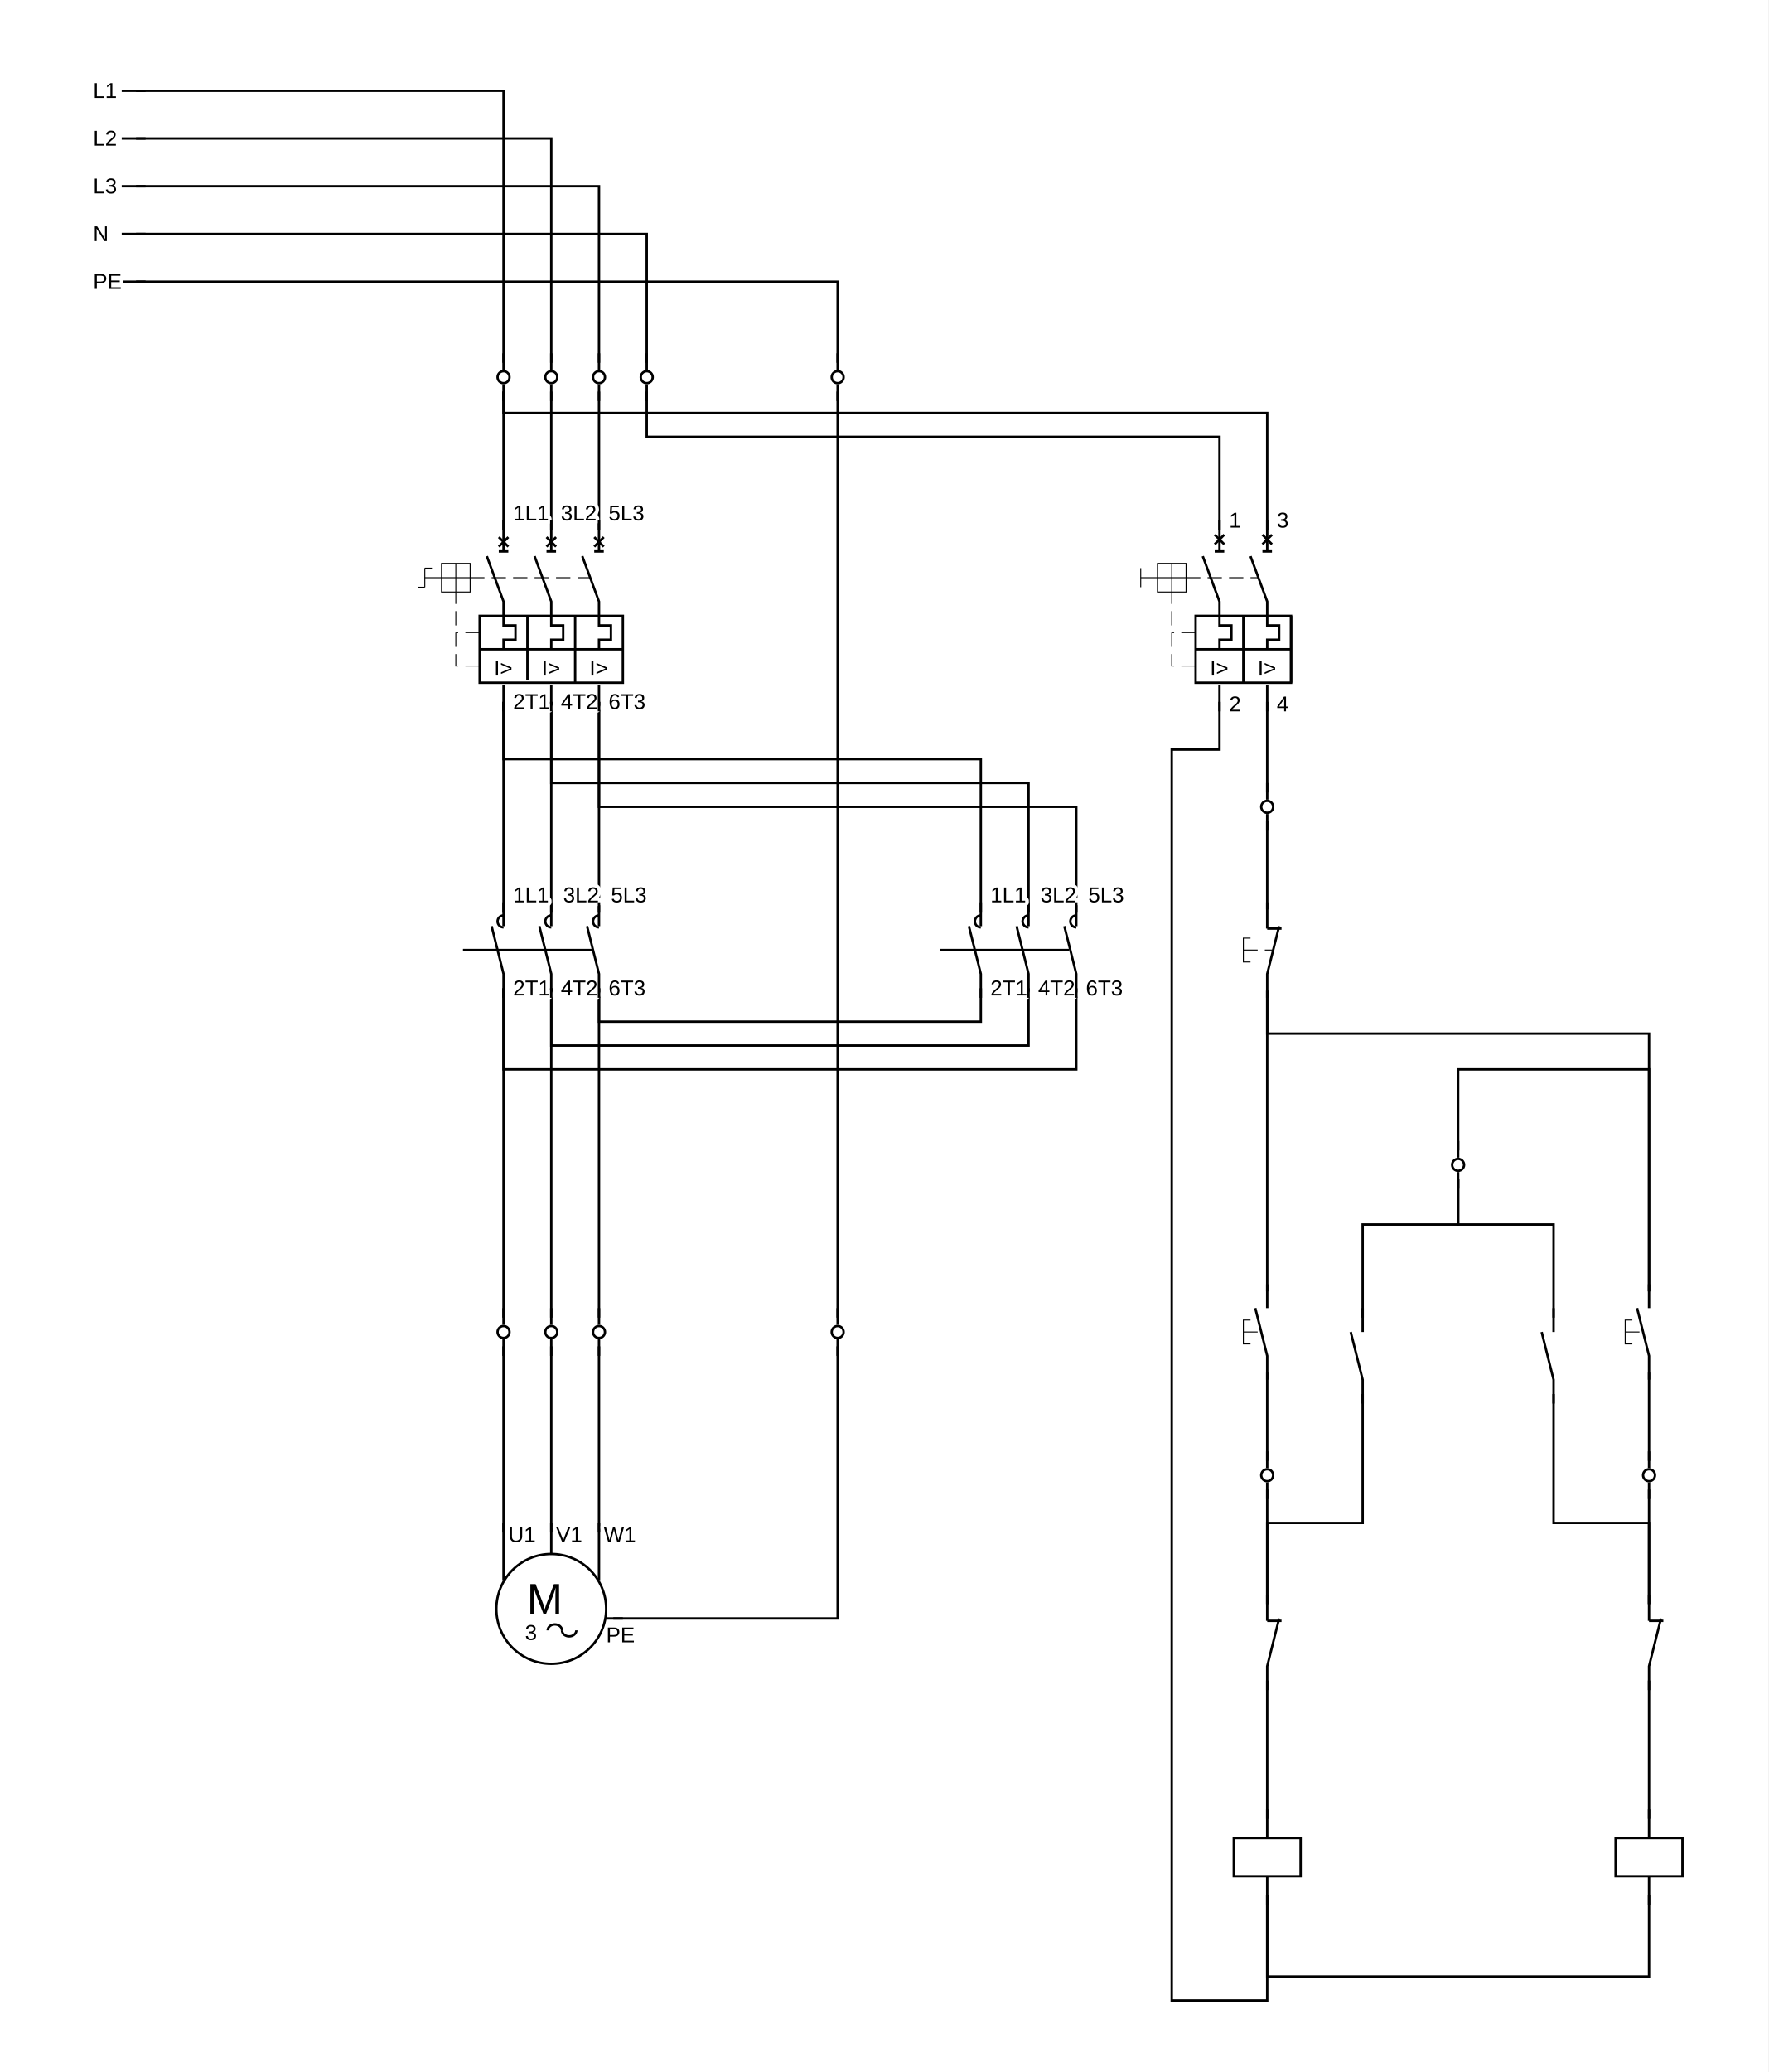
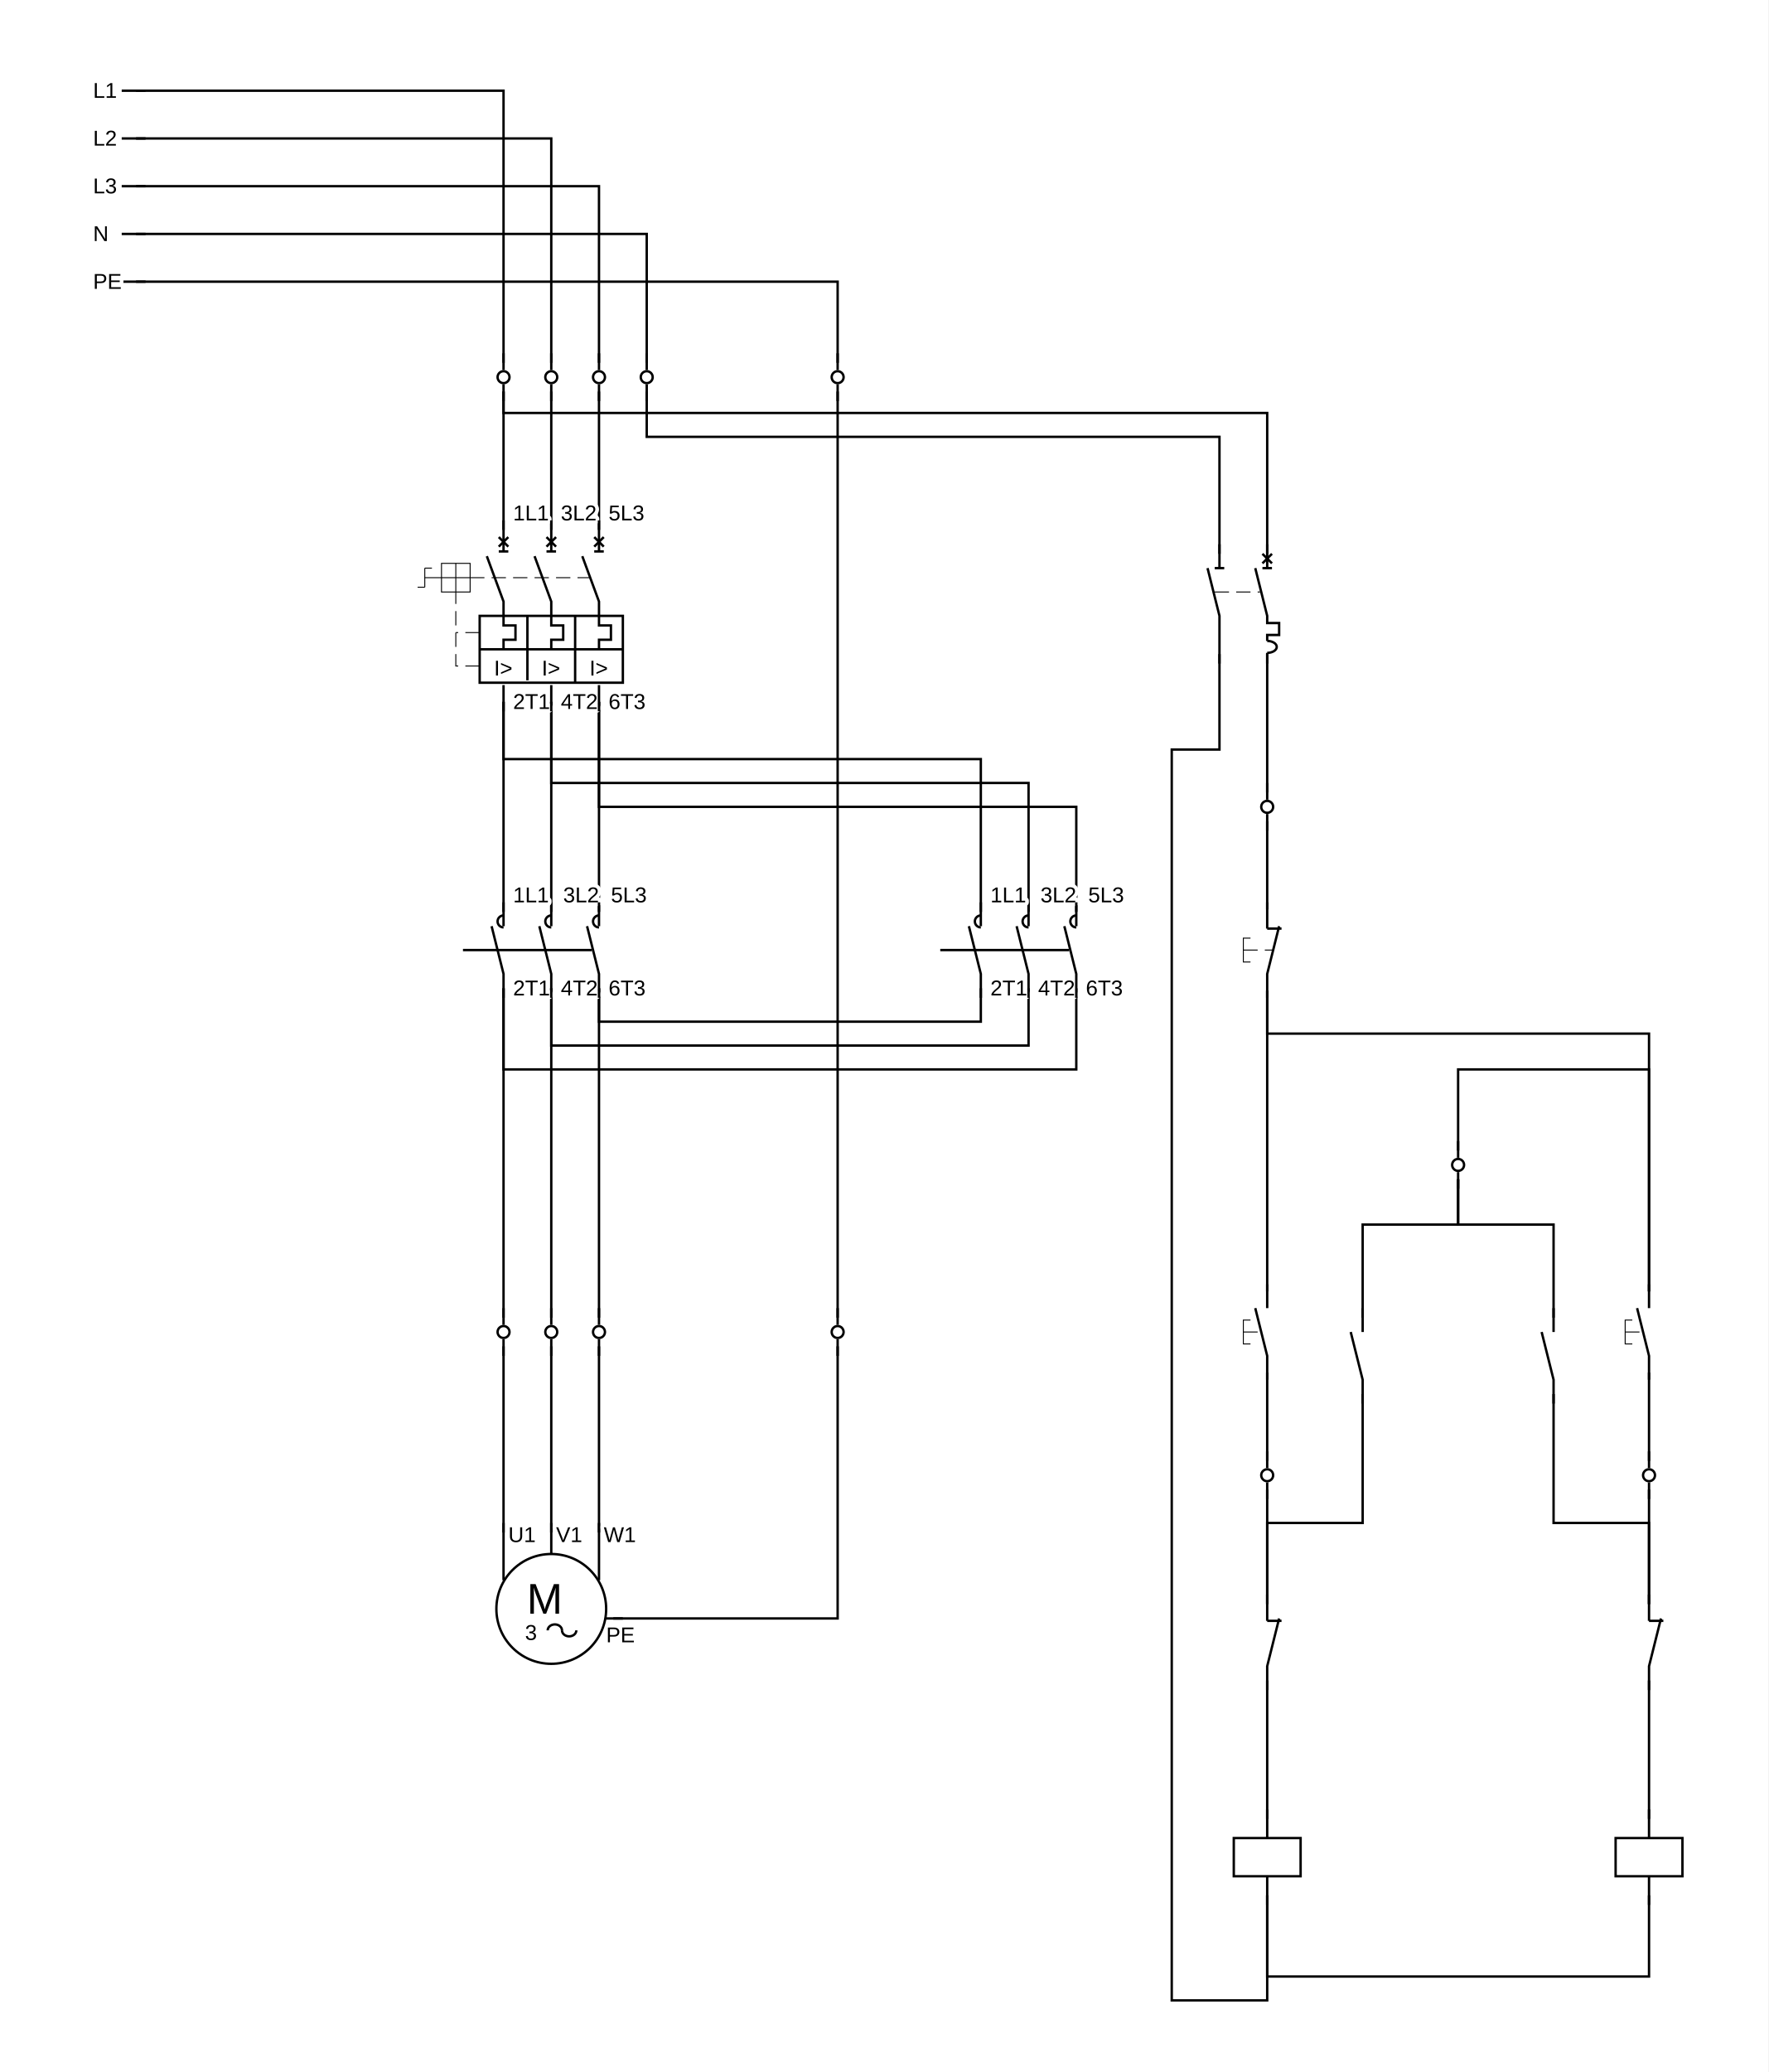
<svg xmlns="http://www.w3.org/2000/svg" viewBox="89.0 42.0 741.0 868.0" width="741" height="868">
  <style>*{vector-effect:non-scaling-stroke}</style>
  <rect x="89.0" y="42.0" width="741.0" height="868.0" fill="#ffffff" />
  <g id="conducteurs">
    <polyline points="146.00,80.00 300.00,80.00 300.00,194.00" fill="none" stroke="black" stroke-width="1" />
    <polyline points="146.00,100.00 320.00,100.00 320.00,194.00" fill="none" stroke="black" stroke-width="1" />
    <polyline points="146.00,120.00 340.00,120.00 340.00,194.00" fill="none" stroke="black" stroke-width="1" />
    <polyline points="146.00,160.00 440.00,160.00 440.00,194.00" fill="none" stroke="black" stroke-width="1" />
    <polyline points="300.00,206.00 300.00,264.00 300.00,264.00" fill="none" stroke="black" stroke-width="1" />
    <polyline points="320.00,206.00 320.00,264.00 320.00,264.00" fill="none" stroke="black" stroke-width="1" />
    <polyline points="340.00,206.00 340.00,264.00 340.00,264.00" fill="none" stroke="black" stroke-width="1" />
    <polyline points="300.00,336.00 300.00,424.00 300.00,424.00" fill="none" stroke="black" stroke-width="1" />
    <polyline points="320.00,336.00 320.00,424.00 320.00,424.00" fill="none" stroke="black" stroke-width="1" />
    <polyline points="340.00,336.00 340.00,424.00 340.00,424.00" fill="none" stroke="black" stroke-width="1" />
    <polyline points="300.00,336.00 300.00,360.00 500.00,360.00 500.00,424.00" fill="none" stroke="black" stroke-width="1" />
    <polyline points="320.00,336.00 320.00,370.00 520.00,370.00 520.00,424.00" fill="none" stroke="black" stroke-width="1" />
    <polyline points="340.00,336.00 340.00,380.00 540.00,380.00 540.00,424.00" fill="none" stroke="black" stroke-width="1" />
    <polyline points="500.00,456.00 500.00,470.00 340.00,470.00 340.00,456.00" fill="none" stroke="black" stroke-width="1" />
    <polyline points="520.00,456.00 520.00,480.00 320.00,480.00 320.00,456.00" fill="none" stroke="black" stroke-width="1" />
    <polyline points="540.00,456.00 540.00,490.00 300.00,490.00 300.00,456.00" fill="none" stroke="black" stroke-width="1" />
    <polyline points="300.00,456.00 300.00,594.00 300.00,594.00" fill="none" stroke="black" stroke-width="1" />
    <polyline points="320.00,456.00 320.00,594.00 320.00,594.00" fill="none" stroke="black" stroke-width="1" />
    <polyline points="340.00,456.00 340.00,594.00 340.00,594.00" fill="none" stroke="black" stroke-width="1" />
    <polyline points="300.00,606.00 300.00,684.00 300.00,684.00" fill="none" stroke="black" stroke-width="1" />
    <polyline points="320.00,606.00 320.00,684.00 320.00,684.00" fill="none" stroke="black" stroke-width="1" />
    <polyline points="340.00,606.00 340.00,684.00 340.00,684.00" fill="none" stroke="black" stroke-width="1" />
    <polyline points="440.00,206.00 440.00,594.00 440.00,594.00" fill="none" stroke="black" stroke-width="1" />
    <polyline points="440.00,606.00 440.00,720.00 346.00,720.00" fill="none" stroke="black" stroke-width="1" />
    <polyline points="146.00,140.00 360.00,140.00 360.00,194.00" fill="none" stroke="black" stroke-width="1" />
-     <polyline points="300.00,206.00 300.00,215.00 620.00,215.00 620.00,264.00" fill="none" stroke="black" stroke-width="1" />
-     <polyline points="360.00,206.00 360.00,225.00 600.00,225.00 600.00,264.00" fill="none" stroke="black" stroke-width="1" />
-     <polyline points="620.00,336.00 620.00,374.00 620.00,374.00" fill="none" stroke="black" stroke-width="1" />
+     <polyline points="300.00,206.00 300.00,215.00 620.00,215.00 620.00,274.00" fill="none" stroke="black" stroke-width="1" />
+     <polyline points="360.00,206.00 360.00,225.00 600.00,225.00 600.00,274.00" fill="none" stroke="black" stroke-width="1" />
+     <polyline points="620.00,316.00 620.00,374.00 620.00,374.00" fill="none" stroke="black" stroke-width="1" />
    <polyline points="620.00,386.00 620.00,423.00 620.00,423.00" fill="none" stroke="black" stroke-width="1" />
    <polyline points="620.00,457.00 620.00,583.00 620.00,583.00" fill="none" stroke="black" stroke-width="1" />
    <polyline points="620.00,457.00 620.00,475.00 780.00,475.00 780.00,583.00" fill="none" stroke="black" stroke-width="1" />
    <polyline points="780.00,583.00 780.00,490.00 700.00,490.00 700.00,524.00" fill="none" stroke="black" stroke-width="1" />
    <polyline points="700.00,536.00 700.00,555.00 660.00,555.00 660.00,594.00" fill="none" stroke="black" stroke-width="1" />
    <polyline points="700.00,536.00 700.00,555.00 740.00,555.00 740.00,594.00" fill="none" stroke="black" stroke-width="1" />
    <polyline points="620.00,617.00 620.00,654.00 620.00,654.00" fill="none" stroke="black" stroke-width="1" />
    <polyline points="620.00,666.00 620.00,714.00 620.00,714.00" fill="none" stroke="black" stroke-width="1" />
    <polyline points="660.00,626.00 660.00,680.00 620.00,680.00 620.00,714.00" fill="none" stroke="black" stroke-width="1" />
    <polyline points="620.00,746.00 620.00,804.00 620.00,804.00" fill="none" stroke="black" stroke-width="1" />
    <polyline points="780.00,617.00 780.00,654.00 780.00,654.00" fill="none" stroke="black" stroke-width="1" />
    <polyline points="780.00,666.00 780.00,714.00 780.00,714.00" fill="none" stroke="black" stroke-width="1" />
    <polyline points="740.00,626.00 740.00,680.00 780.00,680.00 780.00,714.00" fill="none" stroke="black" stroke-width="1" />
    <polyline points="780.00,746.00 780.00,804.00 780.00,804.00" fill="none" stroke="black" stroke-width="1" />
    <polyline points="620.00,836.00 620.00,870.00 780.00,870.00 780.00,836.00" fill="none" stroke="black" stroke-width="1" />
-     <polyline points="620.00,836.00 620.00,880.00 580.00,880.00 580.00,356.00 600.00,356.00 600.00,336.00" fill="none" stroke="black" stroke-width="1" />
+     <polyline points="620.00,836.00 620.00,880.00 580.00,880.00 580.00,356.00 600.00,356.00 600.00,316.00" fill="none" stroke="black" stroke-width="1" />
  </g>
  <g id="symboles">
    <g class="symbole" data-type="src_3p_pe_n" transform="translate(140.00,120.00)">
      <line x1="0" y1="40" x2="10" y2="40" stroke="black" stroke-width="1" fill="none" />
      <line x1="0" y1="0" x2="10" y2="0" stroke="black" stroke-width="1" fill="none" />
      <text x="-12" y="43" font-family="Arial,sans-serif" font-size="9.0" fill="#000000" stroke="white" stroke-width="3.1" stroke-linejoin="round" paint-order="stroke" transform="rotate(0 -12 43)">PE</text>
      <line x1="0" y1="-20" x2="10" y2="-20" stroke="black" stroke-width="1" fill="none" />
      <line x1="0" y1="20" x2="10" y2="20" stroke="black" stroke-width="1" fill="none" />
      <text x="-12" y="23" font-family="Arial,sans-serif" font-size="9.0" fill="#000000" stroke="white" stroke-width="3.1" stroke-linejoin="round" paint-order="stroke" transform="rotate(0 -12 23)">N</text>
      <text x="-12" y="3" font-family="Arial,sans-serif" font-size="9.0" fill="#000000" stroke="white" stroke-width="3.1" stroke-linejoin="round" paint-order="stroke" transform="rotate(0 -12 3)">L3</text>
      <text x="-12" y="-17" font-family="Arial,sans-serif" font-size="9.0" fill="#000000" stroke="white" stroke-width="3.1" stroke-linejoin="round" paint-order="stroke" transform="rotate(0 -12 -17)">L2</text>
      <text x="-12" y="-37" font-family="Arial,sans-serif" font-size="9.0" fill="#000000" stroke="white" stroke-width="3.1" stroke-linejoin="round" paint-order="stroke" transform="rotate(0 -12 -37)">L1</text>
      <line x1="0" y1="-40" x2="10" y2="-40" stroke="black" stroke-width="1" fill="none" />
    </g>
    <g class="symbole" data-type="borne_continuite" transform="translate(300.00,200.00)">
      <line x1="0" y1="10" x2="0" y2="3" stroke="black" stroke-width="1" fill="none" />
      <line x1="0" y1="-10" x2="0" y2="-3" stroke="black" stroke-width="1" fill="none" />
      <ellipse cx="0.00" cy="0.00" rx="2.50" ry="2.50" stroke="black" stroke-width="1" fill="none" />
    </g>
    <g class="symbole" data-type="borne_continuite" transform="translate(320.00,200.00)">
      <line x1="0" y1="10" x2="0" y2="3" stroke="black" stroke-width="1" fill="none" />
      <line x1="0" y1="-10" x2="0" y2="-3" stroke="black" stroke-width="1" fill="none" />
      <ellipse cx="0.00" cy="0.00" rx="2.50" ry="2.50" stroke="black" stroke-width="1" fill="none" />
    </g>
    <g class="symbole" data-type="borne_continuite" transform="translate(340.00,200.00)">
      <line x1="0" y1="10" x2="0" y2="3" stroke="black" stroke-width="1" fill="none" />
      <line x1="0" y1="-10" x2="0" y2="-3" stroke="black" stroke-width="1" fill="none" />
      <ellipse cx="0.00" cy="0.00" rx="2.50" ry="2.50" stroke="black" stroke-width="1" fill="none" />
    </g>
    <g class="symbole" data-type="borne_continuite" transform="translate(440.00,200.00)">
      <line x1="0" y1="10" x2="0" y2="3" stroke="black" stroke-width="1" fill="none" />
      <line x1="0" y1="-10" x2="0" y2="-3" stroke="black" stroke-width="1" fill="none" />
      <ellipse cx="0.00" cy="0.00" rx="2.50" ry="2.50" stroke="black" stroke-width="1" fill="none" />
    </g>
    <g class="symbole" data-type="gv2p" transform="translate(320.00,300.00)">
      <line x1="-56" y1="-12" x2="-53" y2="-12" stroke="black" stroke-width="0.4" fill="none" />
      <polyline points="20,14 20,10 25,10 25,4 20,4 20,-6 13,-25" stroke="black" stroke-width="1" fill="none" />
      <polyline points="0,14 0,10 5,10 5,4 0,4 0,-6 -7,-25" stroke="black" stroke-width="1" fill="none" />
      <text x="16" y="25" font-family="Arial,sans-serif" font-size="9.0" fill="#000000" stroke="white" stroke-width="3.1" stroke-linejoin="round" paint-order="stroke" transform="rotate(0 16 25)">I&gt;</text>
      <text x="24" y="-40" font-family="Arial,sans-serif" font-size="9.0" fill="#000000" stroke="white" stroke-width="3.1" stroke-linejoin="round" paint-order="stroke" transform="rotate(0 24 -40)">5
L3</text>
      <text x="4" y="-40" font-family="Arial,sans-serif" font-size="9.0" fill="#000000" stroke="white" stroke-width="3.1" stroke-linejoin="round" paint-order="stroke" transform="rotate(0 4 -40)">3
L2</text>
      <text x="4" y="39" font-family="Arial,sans-serif" font-size="9.0" fill="#000000" stroke="white" stroke-width="3.1" stroke-linejoin="round" paint-order="stroke" transform="rotate(0 4 39)">4
T2</text>
      <rect x="-30" y="0" width="60" height="28" rx="0" ry="0" stroke="black" stroke-width="1" fill="none" />
      <text x="24" y="39" font-family="Arial,sans-serif" font-size="9.0" fill="#000000" stroke="white" stroke-width="3.1" stroke-linejoin="round" paint-order="stroke" transform="rotate(0 24 39)">6
T3</text>
      <text x="-16" y="39" font-family="Arial,sans-serif" font-size="9.0" fill="#000000" stroke="white" stroke-width="3.1" stroke-linejoin="round" paint-order="stroke" transform="rotate(0 -16 39)">2
T1</text>
      <text x="-4" y="25" font-family="Arial,sans-serif" font-size="9.0" fill="#000000" stroke="white" stroke-width="3.1" stroke-linejoin="round" paint-order="stroke" transform="rotate(0 -4 25)">I&gt;</text>
      <line x1="-18" y1="-33" x2="-22" y2="-29" stroke="black" stroke-width="1" fill="none" />
      <line x1="-22" y1="-33" x2="-18" y2="-29" stroke="black" stroke-width="1" fill="none" />
      <line x1="2" y1="-33" x2="-2" y2="-29" stroke="black" stroke-width="1" fill="none" />
      <line x1="-2" y1="-33" x2="2" y2="-29" stroke="black" stroke-width="1" fill="none" />
      <line x1="22" y1="-33" x2="18" y2="-29" stroke="black" stroke-width="1" fill="none" />
      <line x1="18" y1="-33" x2="22" y2="-29" stroke="black" stroke-width="1" fill="none" />
      <line x1="-30" y1="14" x2="30" y2="14" stroke="black" stroke-width="1" fill="none" />
      <line x1="-10" y1="0" x2="-10" y2="27" stroke="black" stroke-width="1" fill="none" />
      <line x1="10" y1="0" x2="10" y2="28" stroke="black" stroke-width="1" fill="none" />
      <text x="-24" y="25" font-family="Arial,sans-serif" font-size="9.0" fill="#000000" stroke="white" stroke-width="3.1" stroke-linejoin="round" paint-order="stroke" transform="rotate(0 -24 25)">I&gt;</text>
      <line x1="-20" y1="40" x2="-20" y2="29" stroke="black" stroke-width="1" fill="none" />
      <line x1="0" y1="40" x2="0" y2="29" stroke="black" stroke-width="1" fill="none" />
      <line x1="20" y1="40" x2="20" y2="29" stroke="black" stroke-width="1" fill="none" />
      <text x="-16" y="-40" font-family="Arial,sans-serif" font-size="9.0" fill="#000000" stroke="white" stroke-width="3.1" stroke-linejoin="round" paint-order="stroke" transform="rotate(0 -16 -40)">1
L1</text>
      <polyline points="-20,14 -20,10 -15,10 -15,4 -20,4 -20,-6 -27,-25" stroke="black" stroke-width="1" fill="none" />
      <line x1="-20" y1="-27" x2="-20" y2="-40" stroke="black" stroke-width="1" fill="none" />
      <line x1="0" y1="-27" x2="0" y2="-40" stroke="black" stroke-width="1" fill="none" />
      <line x1="20" y1="-27" x2="20" y2="-40" stroke="black" stroke-width="1" fill="none" />
      <rect x="-46" y="-22" width="12" height="12" rx="0" ry="0" stroke="black" stroke-width="0.4" fill="none" />
      <line x1="-34" y1="-16" x2="-53" y2="-16" stroke="black" stroke-width="0.4" fill="none" />
      <line x1="-53" y1="-20" x2="-53" y2="-12" stroke="black" stroke-width="0.4" fill="none" />
      <line x1="-40" y1="-10" x2="-40" y2="-22" stroke="black" stroke-width="0.4" fill="none" />
      <line x1="-34" y1="-16" x2="16" y2="-16" stroke="black" stroke-width="0.4" fill="none" stroke-dasharray="6 3" />
      <polyline points="-30,21 -40,21 -40,-10" stroke="black" stroke-width="0.4" fill="none" stroke-dasharray="6 3" />
      <line x1="-30" y1="7" x2="-40" y2="7" stroke="black" stroke-width="0.4" fill="none" stroke-dasharray="6 3" />
      <line x1="-53" y1="-20" x2="-50" y2="-20" stroke="black" stroke-width="0.4" fill="none" />
      <line x1="-22" y1="-27" x2="-18" y2="-27" stroke="black" stroke-width="1" fill="none" />
      <line x1="-2" y1="-27" x2="2" y2="-27" stroke="black" stroke-width="1" fill="none" />
      <line x1="18" y1="-27" x2="22" y2="-27" stroke="black" stroke-width="1" fill="none" />
    </g>
    <g class="symbole" data-type="com_puiss_3P_inv2" transform="translate(310.00,440.00)">
      <line x1="-27" y1="0" x2="27" y2="0" stroke="black" stroke-width="1" fill="none" />
      <text x="15" y="-20" font-family="Arial,sans-serif" font-size="9.0" fill="#000000" stroke="white" stroke-width="3.1" stroke-linejoin="round" paint-order="stroke" transform="rotate(0 15 -20)">3
L2</text>
      <text x="35" y="-20" font-family="Arial,sans-serif" font-size="9.0" fill="#000000" stroke="white" stroke-width="3.1" stroke-linejoin="round" paint-order="stroke" transform="rotate(0 35 -20)">5
L3</text>
      <text x="14" y="19" font-family="Arial,sans-serif" font-size="9.0" fill="#000000" stroke="white" stroke-width="3.1" stroke-linejoin="round" paint-order="stroke" transform="rotate(0 14 19)">4
T2</text>
      <text x="-6" y="19" font-family="Arial,sans-serif" font-size="9.0" fill="#000000" stroke="white" stroke-width="3.1" stroke-linejoin="round" paint-order="stroke" transform="rotate(0 -6 19)">2
T1</text>
      <text x="34" y="19" font-family="Arial,sans-serif" font-size="9.0" fill="#000000" stroke="white" stroke-width="3.1" stroke-linejoin="round" paint-order="stroke" transform="rotate(0 34 19)">6
T3</text>
      <polyline points="25,-10 30,10 30,20" stroke="black" stroke-width="1" fill="none" />
      <polyline points="-15,-10 -10,10 -10,20" stroke="black" stroke-width="1" fill="none" />
      <polyline points="5,-10 10,10 10,20" stroke="black" stroke-width="1" fill="none" />
      <line x1="-10" y1="-20" x2="-10" y2="-10" stroke="black" stroke-width="1" fill="none" />
      <path d="M -10.00,-14.50 A 2.50,2.50 0 0 0 -10.00,-9.50" stroke="black" stroke-width="1" fill="none" />
      <line x1="10" y1="-20" x2="10" y2="-10" stroke="black" stroke-width="1" fill="none" />
      <path d="M 10.00,-14.50 A 2.50,2.50 0 0 0 10.00,-9.50" stroke="black" stroke-width="1" fill="none" />
      <line x1="30" y1="-20" x2="30" y2="-10" stroke="black" stroke-width="1" fill="none" />
      <path d="M 30.00,-14.50 A 2.50,2.50 0 0 0 30.00,-9.50" stroke="black" stroke-width="1" fill="none" />
      <text x="-6" y="-20" font-family="Arial,sans-serif" font-size="9.0" fill="#000000" stroke="white" stroke-width="3.1" stroke-linejoin="round" paint-order="stroke" transform="rotate(0 -6 -20)">1
L1</text>
    </g>
    <g class="symbole" data-type="com_puiss_3P_inv2" transform="translate(510.00,440.00)">
      <line x1="-27" y1="0" x2="27" y2="0" stroke="black" stroke-width="1" fill="none" />
      <text x="15" y="-20" font-family="Arial,sans-serif" font-size="9.0" fill="#000000" stroke="white" stroke-width="3.1" stroke-linejoin="round" paint-order="stroke" transform="rotate(0 15 -20)">3
L2</text>
      <text x="35" y="-20" font-family="Arial,sans-serif" font-size="9.0" fill="#000000" stroke="white" stroke-width="3.1" stroke-linejoin="round" paint-order="stroke" transform="rotate(0 35 -20)">5
L3</text>
      <text x="14" y="19" font-family="Arial,sans-serif" font-size="9.0" fill="#000000" stroke="white" stroke-width="3.1" stroke-linejoin="round" paint-order="stroke" transform="rotate(0 14 19)">4
T2</text>
      <text x="-6" y="19" font-family="Arial,sans-serif" font-size="9.0" fill="#000000" stroke="white" stroke-width="3.1" stroke-linejoin="round" paint-order="stroke" transform="rotate(0 -6 19)">2
T1</text>
      <text x="34" y="19" font-family="Arial,sans-serif" font-size="9.0" fill="#000000" stroke="white" stroke-width="3.1" stroke-linejoin="round" paint-order="stroke" transform="rotate(0 34 19)">6
T3</text>
      <polyline points="25,-10 30,10 30,20" stroke="black" stroke-width="1" fill="none" />
      <polyline points="-15,-10 -10,10 -10,20" stroke="black" stroke-width="1" fill="none" />
      <polyline points="5,-10 10,10 10,20" stroke="black" stroke-width="1" fill="none" />
      <line x1="-10" y1="-20" x2="-10" y2="-10" stroke="black" stroke-width="1" fill="none" />
      <path d="M -10.00,-14.50 A 2.50,2.50 0 0 0 -10.00,-9.50" stroke="black" stroke-width="1" fill="none" />
      <line x1="10" y1="-20" x2="10" y2="-10" stroke="black" stroke-width="1" fill="none" />
      <path d="M 10.00,-14.50 A 2.50,2.50 0 0 0 10.00,-9.50" stroke="black" stroke-width="1" fill="none" />
      <line x1="30" y1="-20" x2="30" y2="-10" stroke="black" stroke-width="1" fill="none" />
      <path d="M 30.00,-14.50 A 2.50,2.50 0 0 0 30.00,-9.50" stroke="black" stroke-width="1" fill="none" />
      <text x="-6" y="-20" font-family="Arial,sans-serif" font-size="9.0" fill="#000000" stroke="white" stroke-width="3.1" stroke-linejoin="round" paint-order="stroke" transform="rotate(0 -6 -20)">1
L1</text>
    </g>
    <g class="symbole" data-type="borne_continuite" transform="translate(300.00,600.00)">
      <line x1="0" y1="10" x2="0" y2="3" stroke="black" stroke-width="1" fill="none" />
      <line x1="0" y1="-10" x2="0" y2="-3" stroke="black" stroke-width="1" fill="none" />
      <ellipse cx="0.00" cy="0.00" rx="2.50" ry="2.50" stroke="black" stroke-width="1" fill="none" />
    </g>
    <g class="symbole" data-type="borne_continuite" transform="translate(320.00,600.00)">
      <line x1="0" y1="10" x2="0" y2="3" stroke="black" stroke-width="1" fill="none" />
      <line x1="0" y1="-10" x2="0" y2="-3" stroke="black" stroke-width="1" fill="none" />
      <ellipse cx="0.00" cy="0.00" rx="2.50" ry="2.50" stroke="black" stroke-width="1" fill="none" />
    </g>
    <g class="symbole" data-type="borne_continuite" transform="translate(340.00,600.00)">
      <line x1="0" y1="10" x2="0" y2="3" stroke="black" stroke-width="1" fill="none" />
      <line x1="0" y1="-10" x2="0" y2="-3" stroke="black" stroke-width="1" fill="none" />
      <ellipse cx="0.00" cy="0.00" rx="2.50" ry="2.50" stroke="black" stroke-width="1" fill="none" />
    </g>
    <g class="symbole" data-type="borne_continuite" transform="translate(440.00,600.00)">
      <line x1="0" y1="10" x2="0" y2="3" stroke="black" stroke-width="1" fill="none" />
      <line x1="0" y1="-10" x2="0" y2="-3" stroke="black" stroke-width="1" fill="none" />
      <ellipse cx="0.00" cy="0.00" rx="2.50" ry="2.50" stroke="black" stroke-width="1" fill="none" />
    </g>
    <g class="symbole" data-type="moteur_tri_2" transform="translate(320.00,700.00)">
      <text x="22" y="-12" font-family="Arial,sans-serif" font-size="9.0" fill="#000000" stroke="white" stroke-width="3.1" stroke-linejoin="round" paint-order="stroke" transform="rotate(0 22 -12)">W1</text>
      <text x="2" y="-12" font-family="Arial,sans-serif" font-size="9.0" fill="#000000" stroke="white" stroke-width="3.1" stroke-linejoin="round" paint-order="stroke" transform="rotate(0 2 -12)">V1</text>
      <text x="23" y="30" font-family="Arial,sans-serif" font-size="9.0" fill="#000000" stroke="white" stroke-width="3.1" stroke-linejoin="round" paint-order="stroke" transform="rotate(0 23 30)">PE</text>
      <path d="M 4.50,25.00 A 3.00,2.50 0 0 0 10.50,25.00" stroke="black" stroke-width="1" fill="none" />
      <path d="M 4.50,25.00 A 3.00,2.50 0 0 0 -1.50,25.00" stroke="black" stroke-width="1" fill="none" />
      <text x="-10.25" y="18" font-family="Arial,sans-serif" font-size="18.0" fill="#000000" stroke="white" stroke-width="6.3" stroke-linejoin="round" paint-order="stroke" transform="rotate(0 -10.25 18)">M</text>
      <ellipse cx="0.00" cy="16.00" rx="23.00" ry="23.00" stroke="black" stroke-width="1" fill="none" />
      <line x1="0" y1="-20" x2="0" y2="-7" stroke="black" stroke-width="1" fill="none" />
      <line x1="20" y1="-20" x2="20" y2="4" stroke="black" stroke-width="1" fill="none" />
      <line x1="-20" y1="-20" x2="-20" y2="4" stroke="black" stroke-width="1" fill="none" />
      <text x="-11" y="29" font-family="Arial,sans-serif" font-size="9.0" fill="#000000" stroke="white" stroke-width="3.1" stroke-linejoin="round" paint-order="stroke" transform="rotate(0 -11 29)">3</text>
      <text x="-18" y="-12" font-family="Arial,sans-serif" font-size="9.0" fill="#000000" stroke="white" stroke-width="3.1" stroke-linejoin="round" paint-order="stroke" transform="rotate(0 -18 -12)">U1</text>
      <line x1="23" y1="20" x2="30" y2="20" stroke="black" stroke-width="1" fill="none" />
    </g>
    <g class="symbole" data-type="borne_continuite" transform="translate(360.00,200.00)">
      <line x1="0" y1="10" x2="0" y2="3" stroke="black" stroke-width="1" fill="none" />
      <line x1="0" y1="-10" x2="0" y2="-3" stroke="black" stroke-width="1" fill="none" />
      <ellipse cx="0.00" cy="0.00" rx="2.50" ry="2.50" stroke="black" stroke-width="1" fill="none" />
    </g>
-     <g class="symbole" data-type="dis_mag_term_2f-2" transform="translate(620.00,300.00)">
-       <polyline points="-20,14 -20,10 -15,10 -15,4 -20,4 -20,-6 -27,-25" stroke="black" stroke-width="1" fill="none" />
-       <text x="-24" y="25" font-family="Arial,sans-serif" font-size="9.0" fill="#000000" stroke="white" stroke-width="3.1" stroke-linejoin="round" paint-order="stroke" transform="rotate(0 -24 25)">I&gt;</text>
-       <polyline points="0,14 0,10 5,10 5,4 0,4 0,-6 -7,-25" stroke="black" stroke-width="1" fill="none" />
-       <text x="4" y="-37" font-family="Arial,sans-serif" font-size="9.0" fill="#000000" stroke="white" stroke-width="3.1" stroke-linejoin="round" paint-order="stroke" transform="rotate(0 4 -37)">3</text>
-       <text x="4" y="40" font-family="Arial,sans-serif" font-size="9.0" fill="#000000" stroke="white" stroke-width="3.1" stroke-linejoin="round" paint-order="stroke" transform="rotate(0 4 40)">4</text>
-       <rect x="-30" y="0" width="40" height="28" rx="0" ry="0" stroke="black" stroke-width="1" fill="none" />
-       <text x="-16" y="40" font-family="Arial,sans-serif" font-size="9.0" fill="#000000" stroke="white" stroke-width="3.1" stroke-linejoin="round" paint-order="stroke" transform="rotate(0 -16 40)">2</text>
-       <text x="-4" y="25" font-family="Arial,sans-serif" font-size="9.0" fill="#000000" stroke="white" stroke-width="3.1" stroke-linejoin="round" paint-order="stroke" transform="rotate(0 -4 25)">I&gt;</text>
-       <line x1="-18" y1="-34" x2="-22" y2="-30" stroke="black" stroke-width="1" fill="none" />
-       <line x1="-22" y1="-34" x2="-18" y2="-30" stroke="black" stroke-width="1" fill="none" />
-       <line x1="2" y1="-34" x2="-2" y2="-30" stroke="black" stroke-width="1" fill="none" />
-       <line x1="-2" y1="-34" x2="2" y2="-30" stroke="black" stroke-width="1" fill="none" />
-       <line x1="-30" y1="14" x2="10" y2="14" stroke="black" stroke-width="1" fill="none" />
-       <line x1="-10" y1="0" x2="-10" y2="28" stroke="black" stroke-width="1" fill="none" />
-       <line x1="10" y1="0" x2="10" y2="28" stroke="black" stroke-width="1" fill="none" />
-       <line x1="-20" y1="40" x2="-20" y2="29" stroke="black" stroke-width="1" fill="none" />
-       <line x1="0" y1="40" x2="0" y2="29" stroke="black" stroke-width="1" fill="none" />
-       <text x="-16" y="-37" font-family="Arial,sans-serif" font-size="9.0" fill="#000000" stroke="white" stroke-width="3.1" stroke-linejoin="round" paint-order="stroke" transform="rotate(0 -16 -37)">1</text>
-       <line x1="-20" y1="-27" x2="-20" y2="-40" stroke="black" stroke-width="1" fill="none" />
-       <line x1="0" y1="-27" x2="0" y2="-40" stroke="black" stroke-width="1" fill="none" />
-       <rect x="-46" y="-22" width="12" height="12" rx="0" ry="0" stroke="black" stroke-width="0.4" fill="none" />
-       <line x1="-34" y1="-16" x2="-53" y2="-16" stroke="black" stroke-width="0.4" fill="none" />
-       <line x1="-53" y1="-20" x2="-53" y2="-12" stroke="black" stroke-width="0.4" fill="none" />
-       <line x1="-40" y1="-10" x2="-40" y2="-22" stroke="black" stroke-width="0.4" fill="none" />
-       <line x1="-34" y1="-16" x2="-3.4" y2="-16" stroke="black" stroke-width="0.4" fill="none" stroke-dasharray="6 3" />
-       <polyline points="-30,21 -40,21 -40,-10" stroke="black" stroke-width="0.4" fill="none" stroke-dasharray="6 3" />
-       <line x1="-30" y1="7" x2="-40" y2="7" stroke="black" stroke-width="0.4" fill="none" stroke-dasharray="6 3" />
-       <line x1="-22" y1="-27" x2="-18" y2="-27" stroke="black" stroke-width="1" fill="none" />
-       <line x1="-2" y1="-27" x2="2" y2="-27" stroke="black" stroke-width="1" fill="none" />
+     <g class="symbole" data-type="disjonct-m_1fn" transform="translate(610.00,300.00)">
+       <line x1="10" y1="15.5" x2="10" y2="20" stroke="black" stroke-width="1" fill="none" />
+       <line x1="8" y1="-20" x2="12" y2="-20" stroke="black" stroke-width="1" fill="none" />
+       <line x1="-12" y1="-10" x2="7" y2="-10" stroke="black" stroke-width="0.4" fill="none" stroke-dasharray="6 3" />
+       <path d="M 10.00,15.50 A 4.00,2.50 0 0 0 10.00,10.50" stroke="black" stroke-width="1" fill="none" />
+       <polyline points="-10,20 -10,0 -15,-20" stroke="black" stroke-width="1" fill="none" />
+       <polyline points="10,10.5 10,8 15,8 15,3 10,3 10,0 5,-20" stroke="black" stroke-width="1" fill="none" />
+       <line x1="10" y1="-30" x2="10" y2="-20" stroke="black" stroke-width="1" fill="none" />
+       <line x1="12" y1="-26" x2="8" y2="-22" stroke="black" stroke-width="1" fill="none" />
+       <line x1="8" y1="-26" x2="12" y2="-22" stroke="black" stroke-width="1" fill="none" />
+       <line x1="-10" y1="-30" x2="-10" y2="-20" stroke="black" stroke-width="1" fill="none" />
+       <line x1="-12" y1="-20" x2="-8" y2="-20" stroke="black" stroke-width="1" fill="none" />
    </g>
    <g class="symbole" data-type="borne_continuite" transform="translate(620.00,380.00)">
      <line x1="0" y1="10" x2="0" y2="3" stroke="black" stroke-width="1" fill="none" />
      <line x1="0" y1="-10" x2="0" y2="-3" stroke="black" stroke-width="1" fill="none" />
      <ellipse cx="0.00" cy="0.00" rx="2.50" ry="2.50" stroke="black" stroke-width="1" fill="none" />
    </g>
    <g class="symbole" data-type="poussoir_nf" transform="translate(620.00,440.00)">
      <polyline points="5,-10 0,10 0,20" stroke="black" stroke-width="1" fill="none" />
      <line x1="0" y1="-9" x2="6" y2="-9" stroke="black" stroke-width="1" fill="none" />
      <line x1="0" y1="-20" x2="0" y2="-9" stroke="black" stroke-width="1" fill="none" />
      <line x1="-10" y1="0" x2="3" y2="0" stroke="black" stroke-width="0.4" fill="none" stroke-dasharray="6 3" />
      <polyline points="-7,-5 -10,-5 -10,5 -7,5" stroke="black" stroke-width="0.4" fill="none" />
    </g>
    <g class="symbole" data-type="poussoir" transform="translate(620.00,600.00)">
      <polyline points="-5,-10 0,10 0,20" stroke="black" stroke-width="1" fill="none" />
      <line x1="0" y1="-20" x2="0" y2="-10" stroke="black" stroke-width="1" fill="none" />
      <line x1="-10" y1="0" x2="-3" y2="0" stroke="black" stroke-width="0.4" fill="none" stroke-dasharray="6 3" />
      <polyline points="-7,-5 -10,-5 -10,5 -7,5" stroke="black" stroke-width="0.4" fill="none" />
    </g>
    <g class="symbole" data-type="poussoir" transform="translate(780.00,600.00)">
      <polyline points="-5,-10 0,10 0,20" stroke="black" stroke-width="1" fill="none" />
      <line x1="0" y1="-20" x2="0" y2="-10" stroke="black" stroke-width="1" fill="none" />
      <line x1="-10" y1="0" x2="-3" y2="0" stroke="black" stroke-width="0.4" fill="none" stroke-dasharray="6 3" />
      <polyline points="-7,-5 -10,-5 -10,5 -7,5" stroke="black" stroke-width="0.4" fill="none" />
    </g>
    <g class="symbole" data-type="borne_continuite" transform="translate(700.00,530.00)">
      <line x1="0" y1="10" x2="0" y2="3" stroke="black" stroke-width="1" fill="none" />
      <line x1="0" y1="-10" x2="0" y2="-3" stroke="black" stroke-width="1" fill="none" />
      <ellipse cx="0.00" cy="0.00" rx="2.50" ry="2.50" stroke="black" stroke-width="1" fill="none" />
    </g>
    <g class="symbole" data-type="con_simple" transform="translate(660.00,610.00)">
      <polyline points="-5,-10 0,10 0,20" stroke="black" stroke-width="1" fill="none" />
      <line x1="0" y1="-20" x2="0" y2="-10" stroke="black" stroke-width="1" fill="none" />
    </g>
    <g class="symbole" data-type="con_simple" transform="translate(740.00,610.00)">
      <polyline points="-5,-10 0,10 0,20" stroke="black" stroke-width="1" fill="none" />
      <line x1="0" y1="-20" x2="0" y2="-10" stroke="black" stroke-width="1" fill="none" />
    </g>
    <g class="symbole" data-type="borne_continuite" transform="translate(620.00,660.00)">
      <line x1="0" y1="10" x2="0" y2="3" stroke="black" stroke-width="1" fill="none" />
      <line x1="0" y1="-10" x2="0" y2="-3" stroke="black" stroke-width="1" fill="none" />
      <ellipse cx="0.00" cy="0.00" rx="2.50" ry="2.50" stroke="black" stroke-width="1" fill="none" />
    </g>
    <g class="symbole" data-type="borne_continuite" transform="translate(780.00,660.00)">
      <line x1="0" y1="10" x2="0" y2="3" stroke="black" stroke-width="1" fill="none" />
      <line x1="0" y1="-10" x2="0" y2="-3" stroke="black" stroke-width="1" fill="none" />
      <ellipse cx="0.00" cy="0.00" rx="2.50" ry="2.50" stroke="black" stroke-width="1" fill="none" />
    </g>
    <g class="symbole" data-type="con_simple_nf" transform="translate(620.00,730.00)">
      <polyline points="5,-10 0,10 0,20" stroke="black" stroke-width="1" fill="none" />
      <line x1="0" y1="-9" x2="6" y2="-9" stroke="black" stroke-width="1" fill="none" />
      <line x1="0" y1="-20" x2="0" y2="-9" stroke="black" stroke-width="1" fill="none" />
    </g>
    <g class="symbole" data-type="con_simple_nf" transform="translate(780.00,730.00)">
      <polyline points="5,-10 0,10 0,20" stroke="black" stroke-width="1" fill="none" />
      <line x1="0" y1="-9" x2="6" y2="-9" stroke="black" stroke-width="1" fill="none" />
      <line x1="0" y1="-20" x2="0" y2="-9" stroke="black" stroke-width="1" fill="none" />
    </g>
    <g class="symbole" data-type="bobine3" transform="translate(620.00,820.00)">
      <rect x="-14" y="-8" width="28" height="16" rx="0" ry="0" stroke="black" stroke-width="1" fill="none" />
      <line x1="0" y1="-20" x2="0" y2="-8" stroke="black" stroke-width="1" fill="none" />
      <line x1="0" y1="8" x2="0" y2="20" stroke="black" stroke-width="1" fill="none" />
    </g>
    <g class="symbole" data-type="bobine3" transform="translate(780.00,820.00)">
      <rect x="-14" y="-8" width="28" height="16" rx="0" ry="0" stroke="black" stroke-width="1" fill="none" />
      <line x1="0" y1="-20" x2="0" y2="-8" stroke="black" stroke-width="1" fill="none" />
      <line x1="0" y1="8" x2="0" y2="20" stroke="black" stroke-width="1" fill="none" />
    </g>
  </g>
</svg>
